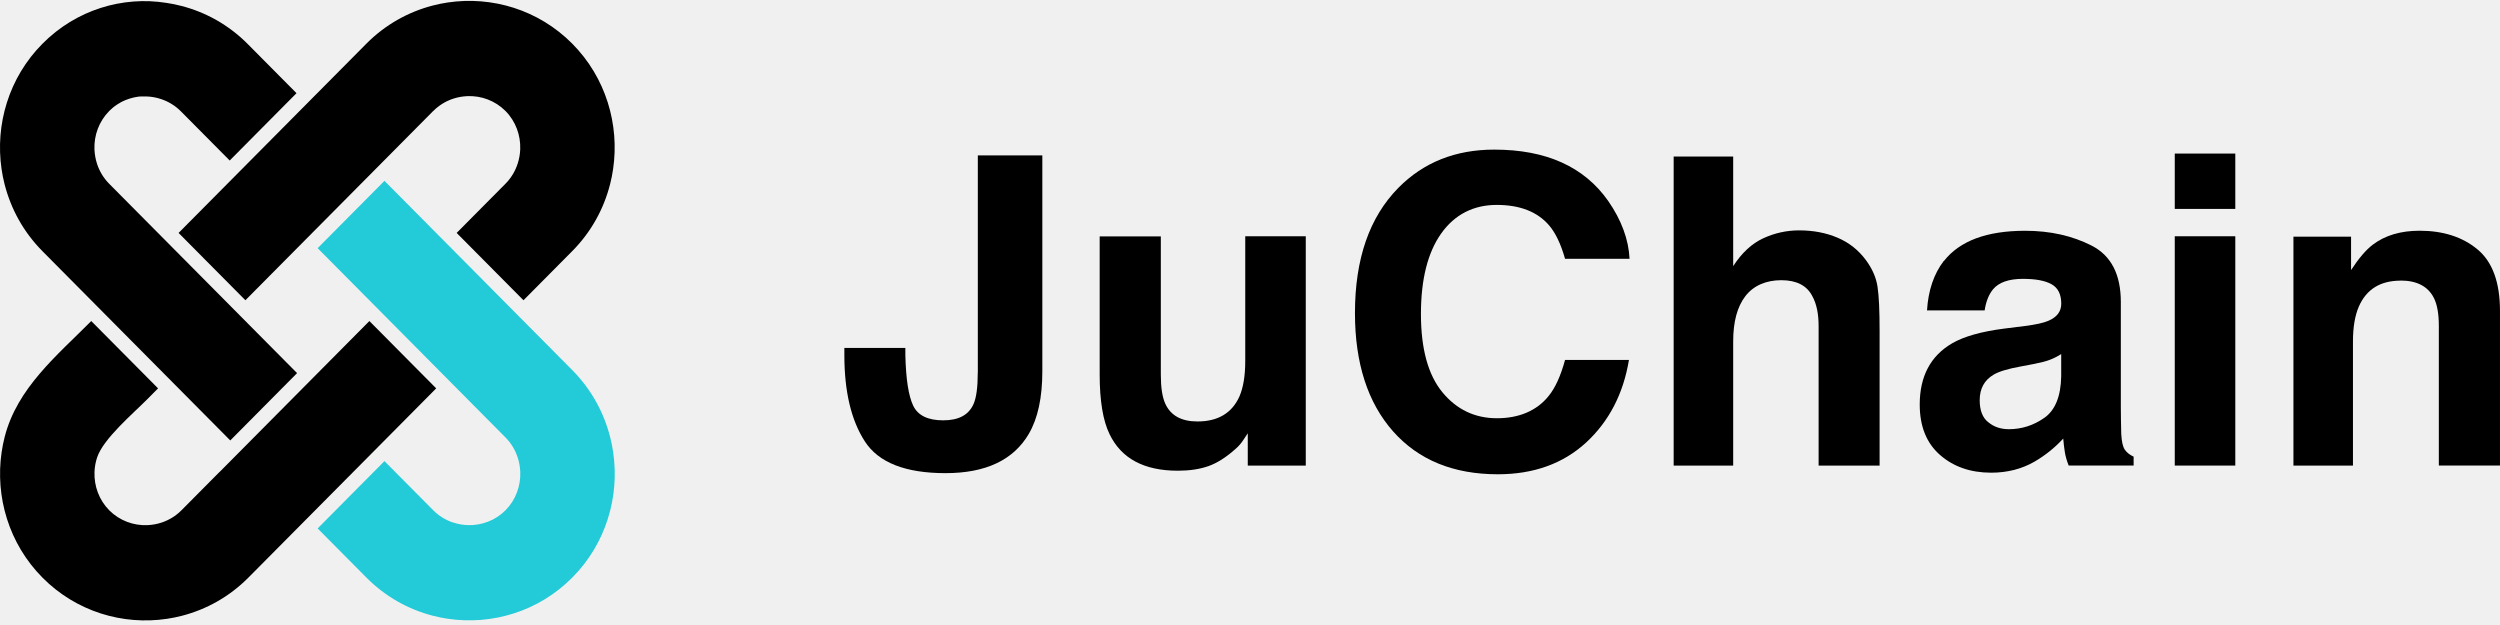
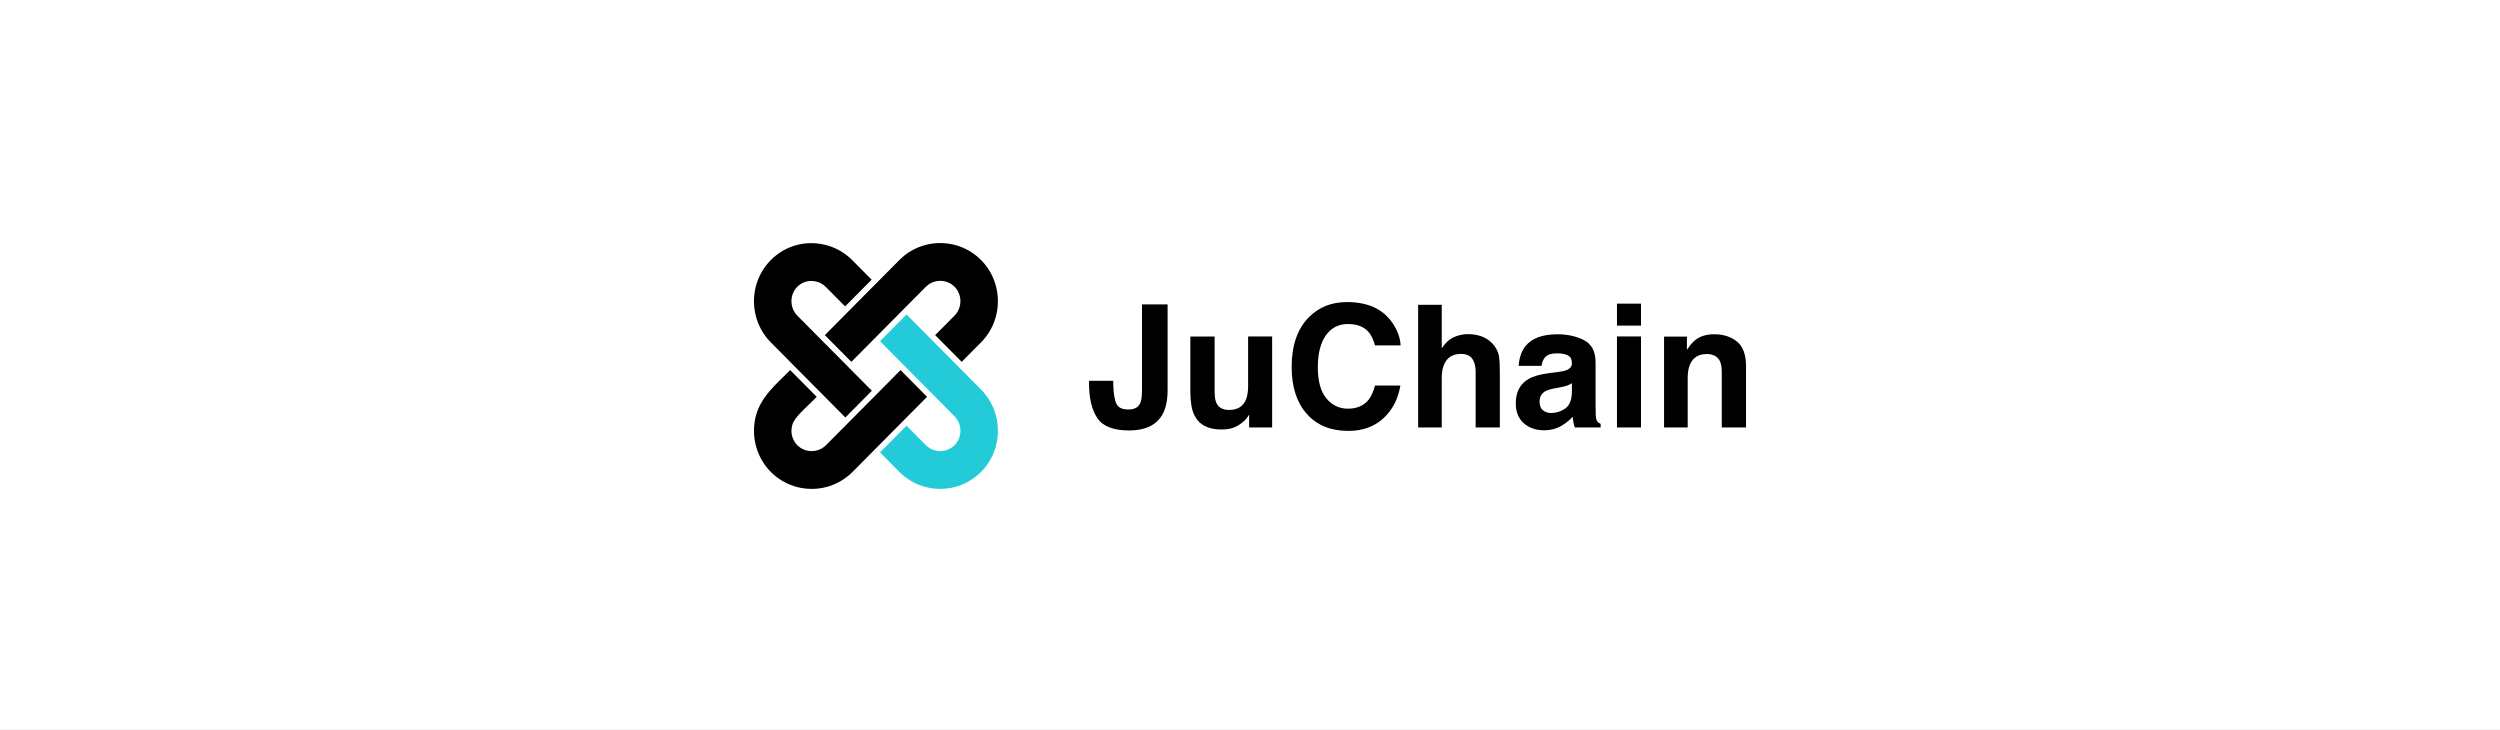
- <svg xmlns="http://www.w3.org/2000/svg" width="200" height="50" viewBox="0 0 200 50" fill="none">
-   <path fill-rule="evenodd" clip-rule="evenodd" d="M36.236 41.801C35.658 41.607 35.115 41.281 34.658 40.82L31.618 37.757L30.757 36.889L29.896 37.757L28.676 38.986L27.515 40.156L25.412 42.275L27.362 44.241L28.25 45.136L29.313 46.206C30.833 47.738 32.676 48.755 34.622 49.257C35.017 49.361 35.42 49.442 35.824 49.501C39.353 50.025 43.084 48.927 45.783 46.206C48.487 43.482 49.577 39.727 49.052 36.171C48.994 35.764 48.913 35.362 48.81 34.96C48.308 32.994 47.299 31.137 45.783 29.61L44.721 28.539C40.066 23.848 35.411 19.158 30.757 14.468L28.676 16.564L27.515 17.735L25.412 19.854C30.389 24.87 35.425 29.944 40.438 34.996C40.895 35.457 41.218 36.004 41.411 36.586C41.537 36.966 41.604 37.359 41.622 37.757C41.662 38.864 41.268 39.984 40.443 40.82C39.617 41.652 38.501 42.049 37.402 42.009C37.008 41.995 36.618 41.923 36.241 41.796L36.236 41.801Z" fill="#23CAD7" />
-   <path fill-rule="evenodd" clip-rule="evenodd" d="M17.56 37.757L14.52 40.82C14.062 41.281 13.52 41.606 12.941 41.801C12.565 41.927 12.175 41.995 11.78 42.013C10.681 42.054 9.569 41.656 8.74 40.825C7.915 39.993 7.52 38.868 7.56 37.761C7.574 37.364 7.645 36.97 7.771 36.591C8.264 35.1 10.636 33.093 11.784 31.937L12.645 31.069L11.784 30.201L10.565 28.973L9.403 27.802L7.3 25.683C4.556 28.448 1.368 31.042 0.372 34.964C0.269 35.362 0.188 35.769 0.13 36.175C-0.39 39.731 0.699 43.491 3.399 46.211C6.103 48.936 9.829 50.034 13.358 49.505C13.762 49.446 14.161 49.365 14.56 49.261C16.511 48.755 18.354 47.738 19.869 46.211L20.932 45.14L21.82 44.245C26.179 39.853 30.537 35.461 34.896 31.069L32.815 28.973L31.654 27.802L29.551 25.683L28.681 26.559C25.013 30.256 21.273 34.024 17.564 37.761L17.56 37.757Z" fill="black" />
-   <path fill-rule="evenodd" clip-rule="evenodd" d="M34.658 8.883C35.116 8.422 35.658 8.096 36.237 7.902C36.613 7.776 37.004 7.708 37.398 7.69C38.497 7.649 39.609 8.047 40.438 8.878C41.263 9.71 41.658 10.835 41.618 11.942C41.604 12.339 41.532 12.733 41.407 13.112C41.214 13.695 40.891 14.242 40.434 14.703L37.394 17.766L36.533 18.634C38.313 20.428 40.098 22.226 41.878 24.02C43.178 22.71 44.479 21.399 45.779 20.089C47.299 18.557 48.308 16.7 48.806 14.739C48.909 14.341 48.99 13.934 49.048 13.528C49.568 9.972 48.478 6.212 45.779 3.492C43.08 0.772 39.353 -0.326 35.824 0.198C35.421 0.257 35.022 0.338 34.622 0.442C32.672 0.948 30.829 1.965 29.313 3.492L28.25 4.563C23.596 9.253 18.941 13.944 14.287 18.634L16.367 20.73L17.529 21.901L19.632 24.02L20.502 23.143C22.816 20.812 25.165 18.444 27.515 16.076C29.896 13.677 32.277 11.278 34.658 8.878V8.883Z" fill="black" />
-   <path fill-rule="evenodd" clip-rule="evenodd" d="M18.421 35.235L20.502 33.139L21.663 31.968L23.766 29.849L22.896 28.973C18.179 24.219 13.461 19.465 8.74 14.707C8.282 14.246 7.959 13.7 7.767 13.117C7.641 12.737 7.574 12.344 7.556 11.946C7.515 10.839 7.91 9.719 8.735 8.883C8.749 8.869 8.762 8.856 8.776 8.842C8.789 8.828 8.802 8.815 8.816 8.806C8.829 8.792 8.843 8.779 8.856 8.77C8.87 8.756 8.883 8.747 8.897 8.734C8.91 8.72 8.924 8.711 8.937 8.697C8.95 8.684 8.964 8.675 8.977 8.661C8.991 8.648 9.004 8.639 9.018 8.625C9.031 8.612 9.045 8.603 9.058 8.589C9.071 8.575 9.085 8.566 9.098 8.557C9.112 8.548 9.125 8.535 9.139 8.526C9.152 8.517 9.166 8.503 9.184 8.494C9.197 8.485 9.21 8.472 9.228 8.462C9.242 8.453 9.255 8.44 9.273 8.431C9.287 8.422 9.305 8.408 9.318 8.399C9.332 8.39 9.35 8.381 9.363 8.368C9.376 8.359 9.394 8.35 9.408 8.34C9.421 8.331 9.439 8.322 9.453 8.313C9.466 8.304 9.484 8.295 9.497 8.286C9.511 8.277 9.529 8.268 9.542 8.259C9.556 8.25 9.574 8.241 9.587 8.232C9.587 8.232 9.619 8.214 9.632 8.205C9.645 8.196 9.663 8.187 9.677 8.178C9.69 8.169 9.708 8.16 9.722 8.155C9.735 8.146 9.753 8.137 9.767 8.133C9.78 8.124 9.798 8.119 9.811 8.11C9.811 8.11 9.843 8.096 9.861 8.087C9.879 8.078 9.892 8.074 9.91 8.065C9.91 8.065 9.941 8.051 9.959 8.042C9.959 8.042 9.991 8.029 10.009 8.02C10.027 8.011 10.04 8.006 10.058 8.002C10.076 7.997 10.089 7.988 10.107 7.984C10.107 7.984 10.139 7.97 10.157 7.965C10.157 7.965 10.188 7.952 10.206 7.947C10.206 7.947 10.237 7.934 10.255 7.929C10.273 7.925 10.287 7.916 10.305 7.911C10.323 7.907 10.336 7.902 10.354 7.893C10.372 7.889 10.385 7.884 10.403 7.88C10.421 7.875 10.435 7.871 10.453 7.866C10.471 7.862 10.484 7.857 10.502 7.852C10.502 7.852 10.533 7.843 10.551 7.839C10.569 7.839 10.583 7.83 10.601 7.825C10.601 7.825 10.632 7.816 10.65 7.812C10.65 7.812 10.681 7.803 10.699 7.798C10.717 7.798 10.735 7.789 10.749 7.789C10.749 7.789 10.784 7.78 10.798 7.78C10.816 7.78 10.834 7.776 10.847 7.771C10.865 7.771 10.883 7.767 10.896 7.762C10.915 7.762 10.932 7.758 10.946 7.753C10.946 7.753 10.982 7.749 10.995 7.744C10.995 7.744 11.031 7.739 11.044 7.735C11.062 7.735 11.08 7.73 11.094 7.73C11.094 7.73 11.13 7.73 11.143 7.726C11.161 7.726 11.179 7.726 11.193 7.721C11.21 7.721 11.228 7.721 11.242 7.717C11.26 7.717 11.278 7.717 11.291 7.717C11.309 7.717 11.327 7.717 11.341 7.717C11.341 7.717 11.376 7.717 11.39 7.717C11.408 7.717 11.426 7.717 11.439 7.717C11.457 7.717 11.475 7.717 11.489 7.717C11.506 7.717 11.524 7.717 11.538 7.717C11.538 7.717 11.574 7.717 11.587 7.717C11.605 7.717 11.623 7.717 11.636 7.717C11.654 7.717 11.672 7.717 11.686 7.717C11.704 7.717 11.722 7.717 11.735 7.717C12.13 7.73 12.52 7.803 12.896 7.929C13.475 8.124 14.018 8.449 14.475 8.91L17.515 11.973L18.376 12.841L19.237 11.973L20.457 10.744L21.618 9.574L23.721 7.455C22.421 6.144 21.12 4.834 19.82 3.524C18.3 1.992 16.457 0.975 14.511 0.474C14.116 0.37 13.713 0.288 13.309 0.23C9.829 -0.326 6.098 0.772 3.399 3.497C0.695 6.217 -0.395 9.976 0.126 13.532C0.184 13.939 0.265 14.341 0.368 14.743C0.87 16.709 1.879 18.566 3.395 20.093L4.457 21.164C9.112 25.855 13.766 30.545 18.421 35.235Z" fill="black" />
-   <path d="M78.226 29.79V12.434H83.387V29.704C83.387 31.815 83.024 33.486 82.298 34.72C81.069 36.808 78.849 37.852 75.643 37.852C72.437 37.852 70.285 37.007 69.191 35.317C68.096 33.627 67.549 31.327 67.549 28.408V27.834H72.428V28.408C72.473 30.328 72.684 31.675 73.056 32.456C73.433 33.238 74.231 33.627 75.459 33.627C76.688 33.627 77.482 33.202 77.872 32.348C78.105 31.842 78.222 30.992 78.222 29.79H78.226Z" fill="black" />
-   <path d="M99.826 34.657C99.781 34.711 99.669 34.883 99.49 35.163C99.31 35.443 99.099 35.692 98.853 35.904C98.104 36.577 97.382 37.038 96.682 37.287C95.983 37.535 95.167 37.657 94.225 37.657C91.521 37.657 89.701 36.681 88.763 34.729C88.239 33.654 87.974 32.063 87.974 29.967V18.91H92.866V29.967C92.866 31.01 92.987 31.797 93.234 32.321C93.669 33.252 94.525 33.717 95.799 33.717C97.431 33.717 98.548 33.053 99.149 31.729C99.463 31.01 99.62 30.061 99.62 28.882V18.901H104.462V37.246H99.821V34.652L99.826 34.657Z" fill="black" />
-   <path d="M126.894 35.398C125.051 37.092 122.693 37.942 119.823 37.942C116.271 37.942 113.478 36.799 111.446 34.508C109.415 32.208 108.397 29.054 108.397 25.046C108.397 20.712 109.554 17.378 111.863 15.033C113.877 12.99 116.433 11.969 119.54 11.969C123.697 11.969 126.733 13.338 128.656 16.076C129.719 17.613 130.289 19.158 130.365 20.703H125.204C124.867 19.515 124.437 18.616 123.912 18.01C122.975 16.935 121.585 16.393 119.737 16.393C117.89 16.393 116.379 17.152 115.298 18.675C114.217 20.197 113.675 22.348 113.675 25.127C113.675 27.906 114.249 29.994 115.392 31.381C116.536 32.768 117.993 33.459 119.755 33.459C121.518 33.459 122.944 32.863 123.894 31.675C124.419 31.033 124.854 30.075 125.204 28.796H130.316C129.867 31.498 128.728 33.699 126.899 35.393L126.894 35.398Z" fill="black" />
-   <path d="M150.368 26.474V37.246H145.489V26.085C145.489 25.096 145.323 24.3 144.987 23.695C144.552 22.841 143.722 22.416 142.507 22.416C141.292 22.416 140.288 22.841 139.633 23.686C138.978 24.535 138.655 25.742 138.655 27.314V37.246H133.893V12.52H138.655V21.291C139.346 20.224 140.149 19.483 141.059 19.063C141.969 18.643 142.929 18.43 143.933 18.43C145.063 18.43 146.086 18.625 147.009 19.018C147.929 19.411 148.686 20.012 149.283 20.821C149.785 21.508 150.094 22.208 150.202 22.936C150.314 23.659 150.368 24.838 150.368 26.478V26.474Z" fill="black" />
-   <path d="M155.511 20.884C156.775 19.271 158.941 18.462 162.013 18.462C164.013 18.462 165.789 18.86 167.34 19.655C168.892 20.45 169.667 21.955 169.667 24.165V32.578C169.667 33.161 169.681 33.871 169.699 34.697C169.73 35.326 169.829 35.75 169.986 35.976C170.143 36.202 170.376 36.388 170.69 36.532V37.242H165.493C165.349 36.871 165.246 36.523 165.192 36.198C165.138 35.872 165.094 35.502 165.058 35.086C164.398 35.805 163.641 36.415 162.78 36.921C161.753 37.517 160.587 37.815 159.295 37.815C157.641 37.815 156.278 37.341 155.197 36.392C154.116 35.443 153.578 34.101 153.578 32.361C153.578 30.107 154.444 28.471 156.174 27.463C157.125 26.912 158.52 26.519 160.363 26.284L161.986 26.081C162.869 25.968 163.502 25.828 163.878 25.66C164.56 25.367 164.901 24.915 164.901 24.296C164.901 23.546 164.641 23.026 164.12 22.737C163.6 22.448 162.838 22.308 161.834 22.308C160.703 22.308 159.905 22.588 159.439 23.148C159.103 23.564 158.878 24.124 158.771 24.833H154.161C154.26 23.229 154.708 21.91 155.502 20.875L155.511 20.884ZM159.067 33.78C159.511 34.151 160.062 34.336 160.708 34.336C161.735 34.336 162.681 34.033 163.546 33.428C164.412 32.822 164.865 31.715 164.896 30.111V28.326C164.596 28.516 164.291 28.67 163.981 28.787C163.672 28.905 163.251 29.013 162.717 29.117L161.645 29.32C160.641 29.501 159.919 29.718 159.484 29.976C158.748 30.414 158.376 31.092 158.376 32.014C158.376 32.831 158.605 33.423 159.062 33.78H159.067Z" fill="black" />
-   <path d="M178.824 12.285V16.713H173.981V12.285H178.824ZM178.824 18.901V37.246H173.981V18.901H178.824Z" fill="black" />
-   <path d="M192.044 22.452C190.426 22.452 189.313 23.143 188.708 24.522C188.394 25.249 188.237 26.184 188.237 27.314V37.246H183.475V18.932H188.085V21.607C188.699 20.663 189.282 19.985 189.829 19.569C190.811 18.828 192.058 18.458 193.565 18.458C195.452 18.458 196.999 18.955 198.197 19.949C199.398 20.943 199.999 22.588 199.999 24.888V37.242H195.107V26.081C195.107 25.114 194.977 24.377 194.721 23.857C194.251 22.913 193.358 22.443 192.04 22.443L192.044 22.452Z" fill="black" />
+ <svg xmlns="http://www.w3.org/2000/svg" width="504" height="147" viewBox="0 0 504 147" fill="none">
+   <rect width="504" height="147" fill="white" />
+   <path fill-rule="evenodd" clip-rule="evenodd" d="M188.237 90.73C187.658 90.536 187.116 90.21 186.658 89.749L183.618 86.686L182.757 85.818L181.896 86.686L180.677 87.915L179.515 89.085L177.412 91.204L179.363 93.17L180.251 94.065L181.313 95.136C182.833 96.667 184.676 97.684 186.623 98.186C187.017 98.29 187.421 98.371 187.824 98.43C191.353 98.954 195.084 97.856 197.784 95.136C200.488 92.411 201.577 88.656 201.053 85.1C200.994 84.693 200.914 84.291 200.811 83.889C200.308 81.923 199.299 80.066 197.784 78.539L196.721 77.468C192.066 72.778 187.412 68.087 182.757 63.397L180.677 65.493L179.515 66.664L177.412 68.783C182.39 73.799 187.425 78.873 192.439 83.925C192.896 84.386 193.219 84.933 193.412 85.516C193.537 85.895 193.604 86.288 193.622 86.686C193.663 87.793 193.268 88.913 192.443 89.749C191.618 90.581 190.501 90.978 189.403 90.938C189.008 90.924 188.618 90.852 188.241 90.725L188.237 90.73Z" fill="#23CAD7" />
+   <path fill-rule="evenodd" clip-rule="evenodd" d="M169.56 86.686L166.52 89.749C166.063 90.21 165.52 90.536 164.942 90.73C164.565 90.856 164.175 90.924 163.78 90.942C162.682 90.983 161.57 90.585 160.74 89.754C159.915 88.922 159.52 87.797 159.561 86.69C159.574 86.293 159.646 85.9 159.771 85.52C160.265 84.029 162.637 82.023 163.785 80.866L164.646 79.998L163.785 79.131L162.565 77.902L161.404 76.731L159.301 74.612C156.556 77.377 153.368 79.971 152.373 83.893C152.269 84.291 152.189 84.698 152.13 85.104C151.61 88.66 152.7 92.42 155.399 95.14C158.103 97.865 161.83 98.963 165.359 98.434C165.762 98.375 166.161 98.294 166.561 98.19C168.511 97.684 170.354 96.667 171.87 95.14L172.933 94.069L173.82 93.174C178.179 88.782 182.538 84.39 186.896 79.998L184.816 77.902L183.654 76.731L181.551 74.612L180.681 75.489C177.013 79.185 173.273 82.953 169.565 86.69L169.56 86.686Z" fill="black" />
+   <path fill-rule="evenodd" clip-rule="evenodd" d="M186.659 57.812C187.116 57.351 187.659 57.026 188.237 56.831C188.614 56.705 189.004 56.637 189.399 56.619C190.497 56.578 191.609 56.976 192.439 57.807C193.264 58.639 193.659 59.764 193.618 60.871C193.605 61.269 193.533 61.662 193.407 62.041C193.215 62.624 192.892 63.171 192.434 63.632L189.394 66.695L188.533 67.563C190.313 69.357 192.098 71.155 193.878 72.949C195.179 71.639 196.479 70.328 197.779 69.018C199.3 67.486 200.309 65.629 200.806 63.668C200.909 63.27 200.99 62.864 201.048 62.457C201.569 58.901 200.479 55.141 197.779 52.421C195.08 49.701 191.354 48.603 187.825 49.127C187.421 49.186 187.022 49.267 186.623 49.371C184.672 49.877 182.829 50.894 181.314 52.421L180.251 53.492C175.596 58.182 170.942 62.873 166.287 67.563L168.368 69.66L169.529 70.83L171.632 72.949L172.502 72.073C174.816 69.741 177.166 67.373 179.515 65.005C181.897 62.606 184.278 60.207 186.659 57.807V57.812Z" fill="black" />
+   <path fill-rule="evenodd" clip-rule="evenodd" d="M170.421 84.164L172.502 82.068L173.664 80.897L175.767 78.778L174.897 77.901C170.179 73.148 165.462 68.394 160.74 63.636C160.283 63.175 159.96 62.629 159.767 62.046C159.642 61.666 159.574 61.273 159.556 60.875C159.516 59.768 159.911 58.648 160.736 57.812C160.749 57.798 160.763 57.785 160.776 57.771C160.789 57.758 160.803 57.744 160.816 57.735C160.83 57.721 160.843 57.708 160.857 57.699C160.87 57.685 160.884 57.676 160.897 57.663C160.911 57.649 160.924 57.64 160.937 57.627C160.951 57.613 160.964 57.604 160.978 57.59C160.991 57.577 161.005 57.568 161.018 57.554C161.032 57.541 161.045 57.532 161.059 57.518C161.072 57.505 161.085 57.495 161.099 57.486C161.112 57.477 161.126 57.464 161.139 57.455C161.153 57.446 161.166 57.432 161.184 57.423C161.198 57.414 161.211 57.401 161.229 57.392C161.242 57.383 161.256 57.369 161.274 57.36C161.287 57.351 161.305 57.337 161.319 57.328C161.332 57.319 161.35 57.31 161.363 57.297C161.377 57.288 161.395 57.279 161.408 57.27C161.422 57.261 161.44 57.252 161.453 57.242C161.467 57.233 161.485 57.224 161.498 57.215C161.511 57.206 161.529 57.197 161.543 57.188C161.556 57.179 161.574 57.17 161.588 57.161C161.588 57.161 161.619 57.143 161.632 57.134C161.646 57.125 161.664 57.116 161.677 57.107C161.691 57.098 161.709 57.089 161.722 57.084C161.736 57.075 161.754 57.066 161.767 57.062C161.78 57.053 161.798 57.048 161.812 57.039C161.812 57.039 161.843 57.026 161.861 57.017C161.879 57.008 161.893 57.003 161.911 56.994C161.911 56.994 161.942 56.98 161.96 56.971C161.96 56.971 161.991 56.958 162.009 56.949C162.027 56.94 162.041 56.935 162.058 56.931C162.076 56.926 162.09 56.917 162.108 56.913C162.108 56.913 162.139 56.899 162.157 56.895C162.157 56.895 162.189 56.881 162.206 56.876C162.206 56.876 162.238 56.863 162.256 56.858C162.274 56.854 162.287 56.845 162.305 56.84C162.323 56.836 162.337 56.831 162.354 56.822C162.372 56.818 162.386 56.813 162.404 56.809C162.422 56.804 162.435 56.8 162.453 56.795C162.471 56.791 162.484 56.786 162.502 56.782C162.502 56.782 162.534 56.773 162.552 56.768C162.57 56.768 162.583 56.759 162.601 56.754C162.601 56.754 162.632 56.745 162.65 56.741C162.65 56.741 162.682 56.732 162.7 56.727C162.718 56.727 162.736 56.718 162.749 56.718C162.749 56.718 162.785 56.709 162.798 56.709C162.816 56.709 162.834 56.705 162.848 56.7C162.866 56.7 162.884 56.696 162.897 56.691C162.915 56.691 162.933 56.687 162.946 56.682C162.946 56.682 162.982 56.678 162.996 56.673C162.996 56.673 163.032 56.669 163.045 56.664C163.063 56.664 163.081 56.66 163.094 56.66C163.094 56.66 163.13 56.66 163.144 56.655C163.162 56.655 163.18 56.655 163.193 56.651C163.211 56.651 163.229 56.651 163.242 56.646C163.26 56.646 163.278 56.646 163.292 56.646C163.31 56.646 163.328 56.646 163.341 56.646C163.341 56.646 163.377 56.646 163.39 56.646C163.408 56.646 163.426 56.646 163.44 56.646C163.458 56.646 163.475 56.646 163.489 56.646C163.507 56.646 163.525 56.646 163.538 56.646C163.538 56.646 163.574 56.646 163.588 56.646C163.606 56.646 163.623 56.646 163.637 56.646C163.655 56.646 163.673 56.646 163.686 56.646C163.704 56.646 163.722 56.646 163.736 56.646C164.13 56.66 164.52 56.732 164.897 56.858C165.475 57.053 166.018 57.378 166.475 57.839L169.516 60.903L170.377 61.77L171.238 60.903L172.457 59.673L173.619 58.503L175.722 56.384C174.421 55.074 173.121 53.763 171.821 52.453C170.3 50.921 168.457 49.904 166.511 49.403C166.117 49.299 165.713 49.217 165.31 49.159C161.83 48.603 158.099 49.701 155.399 52.426C152.696 55.146 151.606 58.905 152.126 62.461C152.184 62.868 152.265 63.27 152.368 63.672C152.87 65.638 153.879 67.495 155.395 69.022L156.458 70.093C161.112 74.784 165.767 79.474 170.421 84.164Z" fill="black" />
+   <path d="M230.227 78.719V61.364H235.388V78.634C235.388 80.744 235.025 82.416 234.298 83.649C233.07 85.737 230.85 86.781 227.644 86.781C224.438 86.781 222.285 85.936 221.191 84.246C220.097 82.556 219.55 80.256 219.55 77.337V76.763H224.429V77.337C224.473 79.257 224.684 80.604 225.056 81.385C225.433 82.167 226.231 82.556 227.46 82.556C228.689 82.556 229.482 82.131 229.872 81.277C230.106 80.771 230.222 79.921 230.222 78.719H230.227Z" fill="black" />
+   <path d="M251.826 83.586C251.781 83.64 251.669 83.812 251.49 84.092C251.311 84.372 251.1 84.621 250.853 84.833C250.104 85.506 249.382 85.967 248.683 86.216C247.983 86.464 247.167 86.586 246.226 86.586C243.522 86.586 241.701 85.61 240.764 83.658C240.239 82.583 239.975 80.992 239.975 78.896V67.839H244.867V78.896C244.867 79.939 244.988 80.726 245.235 81.25C245.67 82.181 246.526 82.646 247.8 82.646C249.432 82.646 250.548 81.982 251.149 80.658C251.463 79.939 251.62 78.991 251.62 77.811V67.83H256.463V86.175H251.822V83.582L251.826 83.586Z" fill="black" />
+   <path d="M278.895 84.327C277.052 86.022 274.693 86.871 271.823 86.871C268.272 86.871 265.478 85.728 263.447 83.437C261.415 81.137 260.397 77.983 260.397 73.975C260.397 69.642 261.554 66.307 263.864 63.962C265.877 61.919 268.433 60.898 271.541 60.898C275.697 60.898 278.733 62.267 280.657 65.005C281.72 66.542 282.289 68.087 282.365 69.632H277.204C276.868 68.444 276.437 67.545 275.913 66.939C274.976 65.864 273.585 65.322 271.738 65.322C269.89 65.322 268.379 66.081 267.299 67.604C266.218 69.126 265.675 71.277 265.675 74.056C265.675 76.835 266.249 78.923 267.393 80.31C268.536 81.697 269.994 82.389 271.756 82.389C273.518 82.389 274.944 81.792 275.895 80.604C276.419 79.962 276.854 79.004 277.204 77.725H282.316C281.868 80.427 280.729 82.628 278.899 84.323L278.895 84.327Z" fill="black" />
+   <path d="M302.368 75.403V86.175H297.49V75.014C297.49 74.025 297.324 73.229 296.987 72.624C296.552 71.77 295.723 71.345 294.508 71.345C293.292 71.345 292.288 71.77 291.633 72.615C290.979 73.464 290.656 74.671 290.656 76.243V86.175H285.894V61.449H290.656V70.22C291.346 69.154 292.149 68.412 293.059 67.992C293.97 67.572 294.929 67.36 295.934 67.36C297.064 67.36 298.086 67.554 299.01 67.947C299.929 68.34 300.687 68.941 301.283 69.75C301.785 70.437 302.095 71.137 302.203 71.865C302.315 72.588 302.368 73.767 302.368 75.407V75.403Z" fill="black" />
+   <path d="M307.511 69.813C308.776 68.2 310.942 67.391 314.013 67.391C316.013 67.391 317.789 67.789 319.341 68.584C320.892 69.379 321.668 70.884 321.668 73.094V81.507C321.668 82.09 321.681 82.8 321.699 83.627C321.731 84.255 321.829 84.68 321.986 84.906C322.143 85.131 322.376 85.317 322.69 85.461V86.171H317.493C317.35 85.8 317.246 85.452 317.193 85.127C317.139 84.802 317.094 84.431 317.058 84.015C316.399 84.734 315.641 85.344 314.78 85.85C313.753 86.446 312.587 86.745 311.296 86.745C309.641 86.745 308.278 86.27 307.197 85.321C306.117 84.372 305.579 83.03 305.579 81.291C305.579 79.036 306.444 77.4 308.175 76.392C309.126 75.841 310.52 75.448 312.363 75.213L313.986 75.01C314.87 74.897 315.502 74.757 315.879 74.59C316.56 74.296 316.901 73.844 316.901 73.225C316.901 72.475 316.641 71.955 316.121 71.666C315.601 71.377 314.838 71.237 313.834 71.237C312.704 71.237 311.906 71.517 311.439 72.077C311.103 72.493 310.879 73.053 310.771 73.763H306.162C306.26 72.159 306.709 70.839 307.502 69.804L307.511 69.813ZM311.067 82.709C311.511 83.08 312.063 83.265 312.708 83.265C313.735 83.265 314.682 82.963 315.547 82.357C316.412 81.751 316.865 80.644 316.897 79.04V77.255C316.596 77.445 316.291 77.599 315.982 77.716C315.673 77.834 315.251 77.942 314.717 78.046L313.646 78.25C312.641 78.43 311.919 78.647 311.484 78.905C310.749 79.343 310.377 80.021 310.377 80.943C310.377 81.76 310.605 82.353 311.063 82.709H311.067Z" fill="black" />
+   <path d="M330.825 61.214V65.643H325.982V61.214H330.825ZM330.825 67.83V86.175H325.982V67.83H330.825Z" fill="black" />
+   <path d="M344.045 71.381C342.426 71.381 341.314 72.073 340.709 73.451C340.395 74.178 340.238 75.114 340.238 76.243V86.175H335.476V67.861H340.085V70.536C340.7 69.592 341.283 68.914 341.83 68.498C342.812 67.757 344.058 67.387 345.565 67.387C347.453 67.387 349 67.884 350.197 68.878C351.399 69.872 352 71.517 352 73.817V86.171H347.108V75.01C347.108 74.043 346.978 73.306 346.722 72.787C346.251 71.842 345.359 71.372 344.04 71.372L344.045 71.381Z" fill="black" />
</svg>
